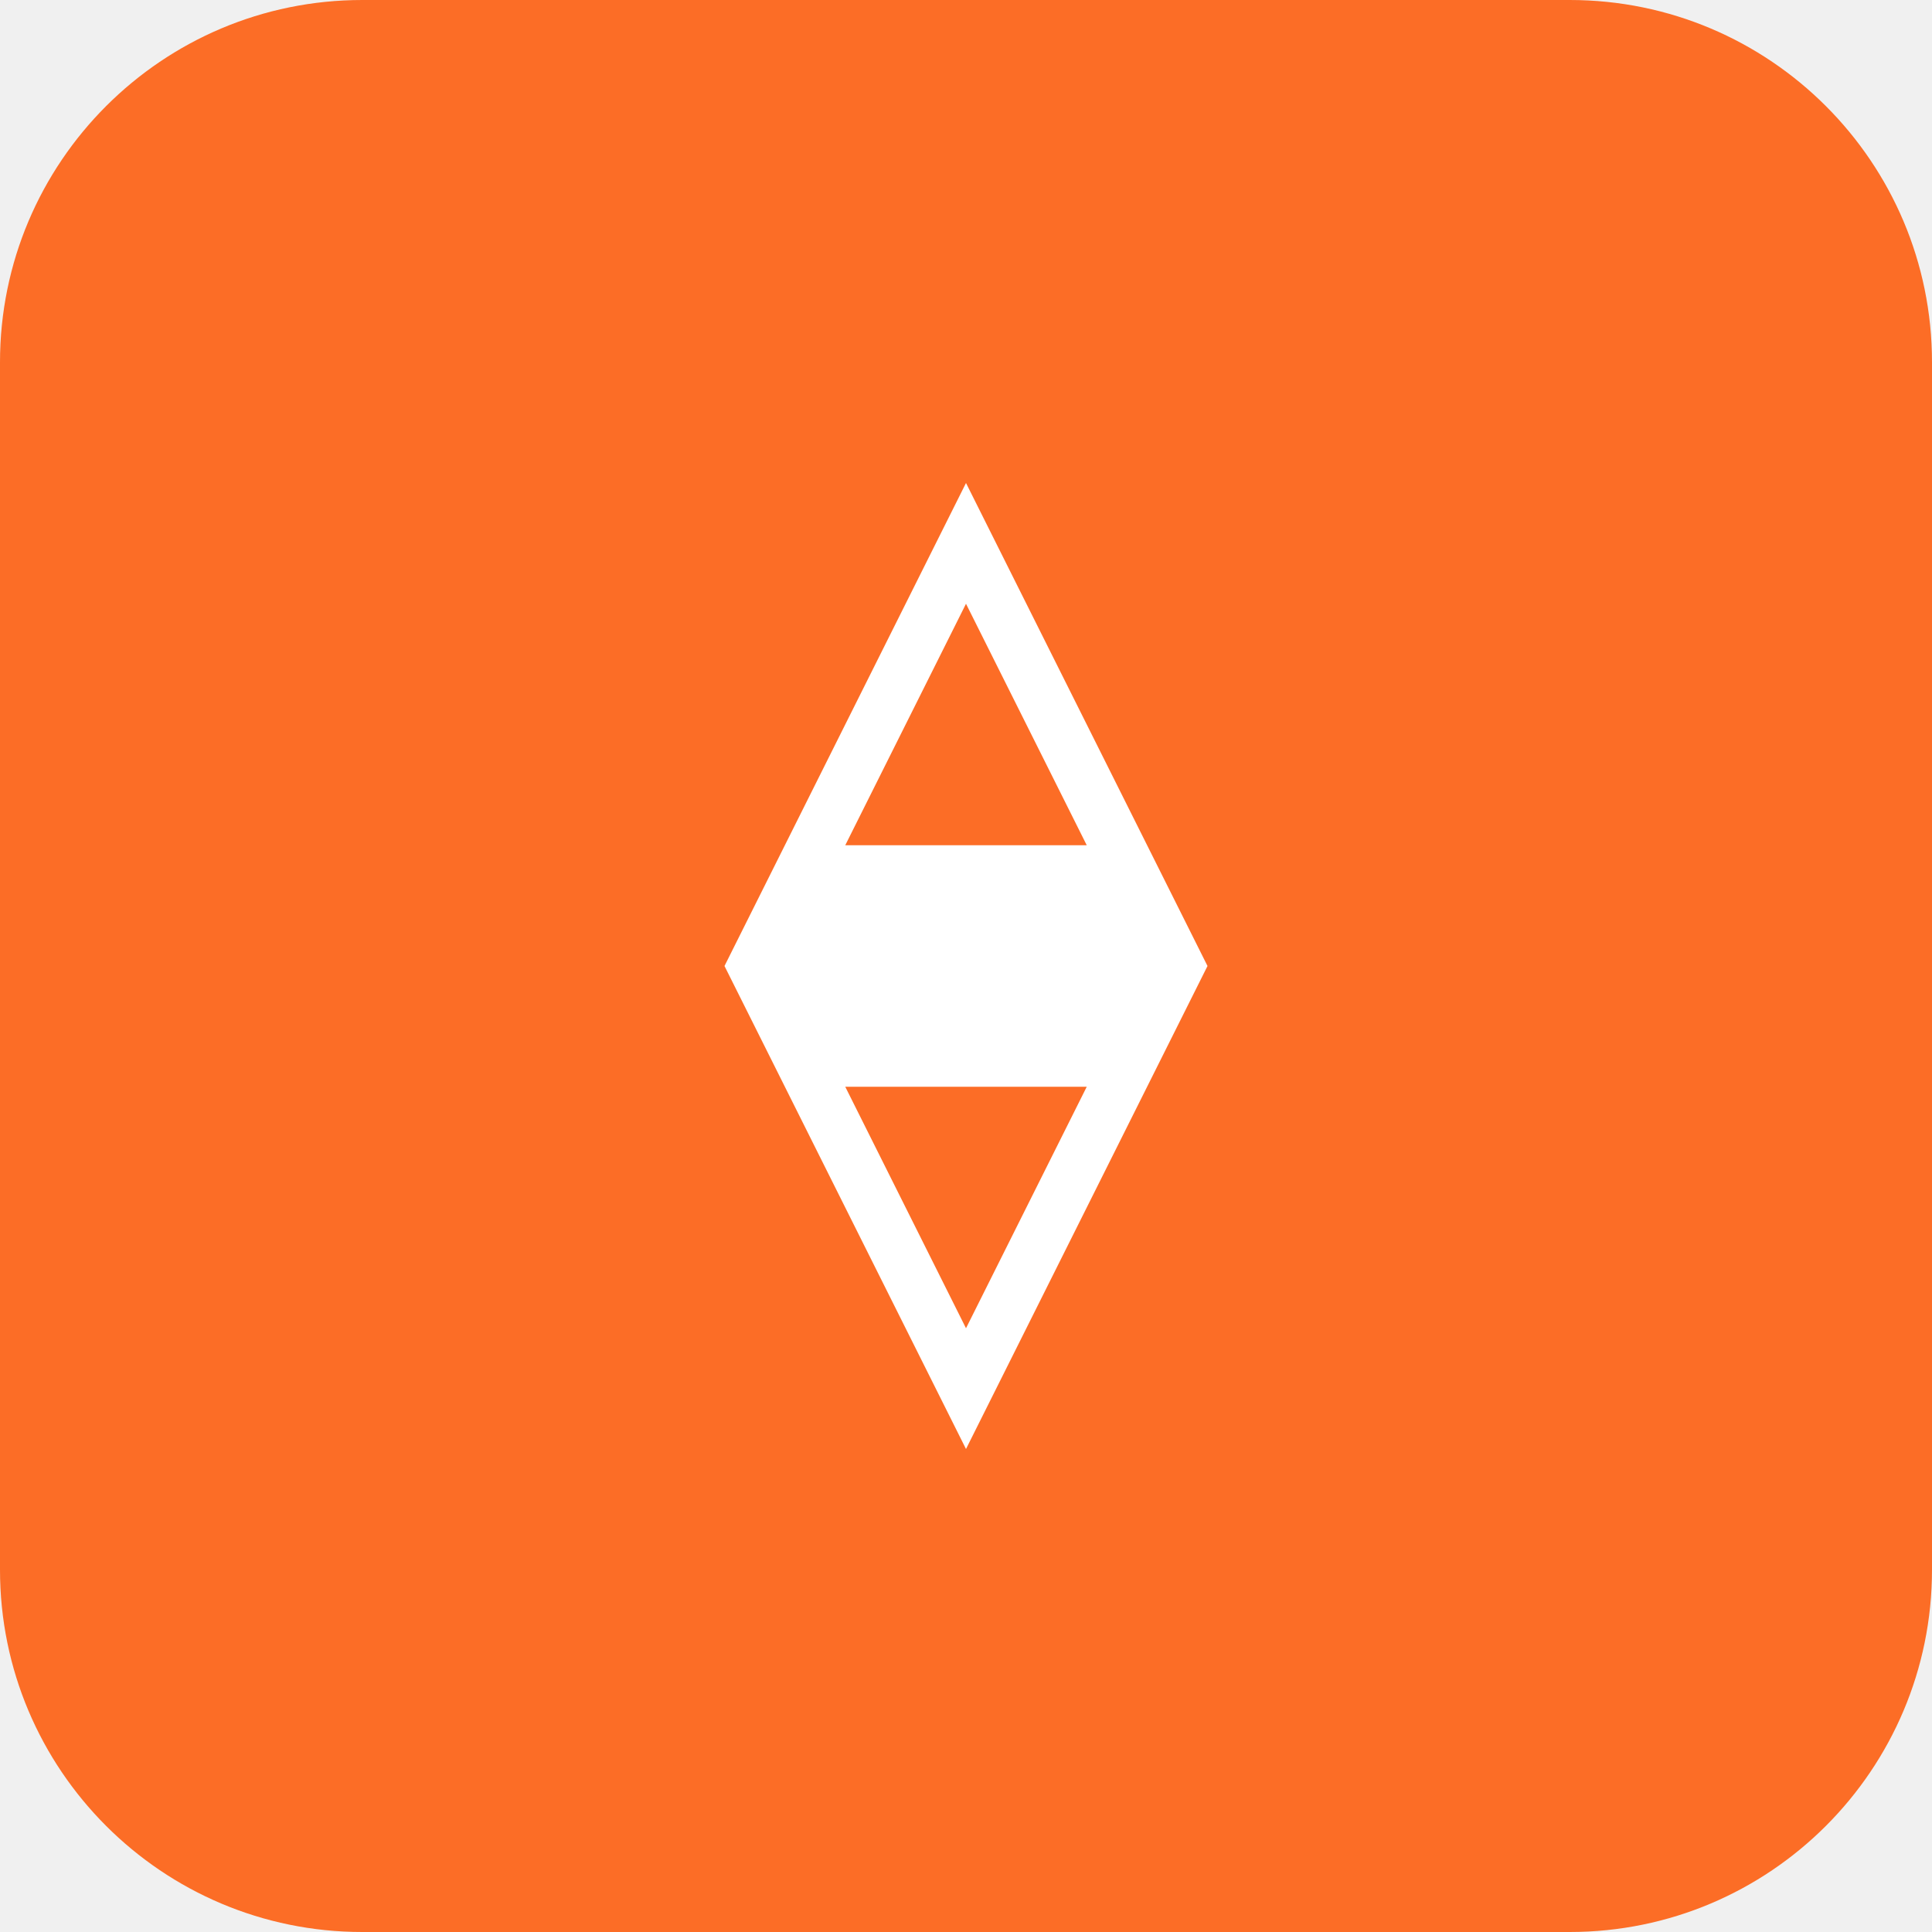
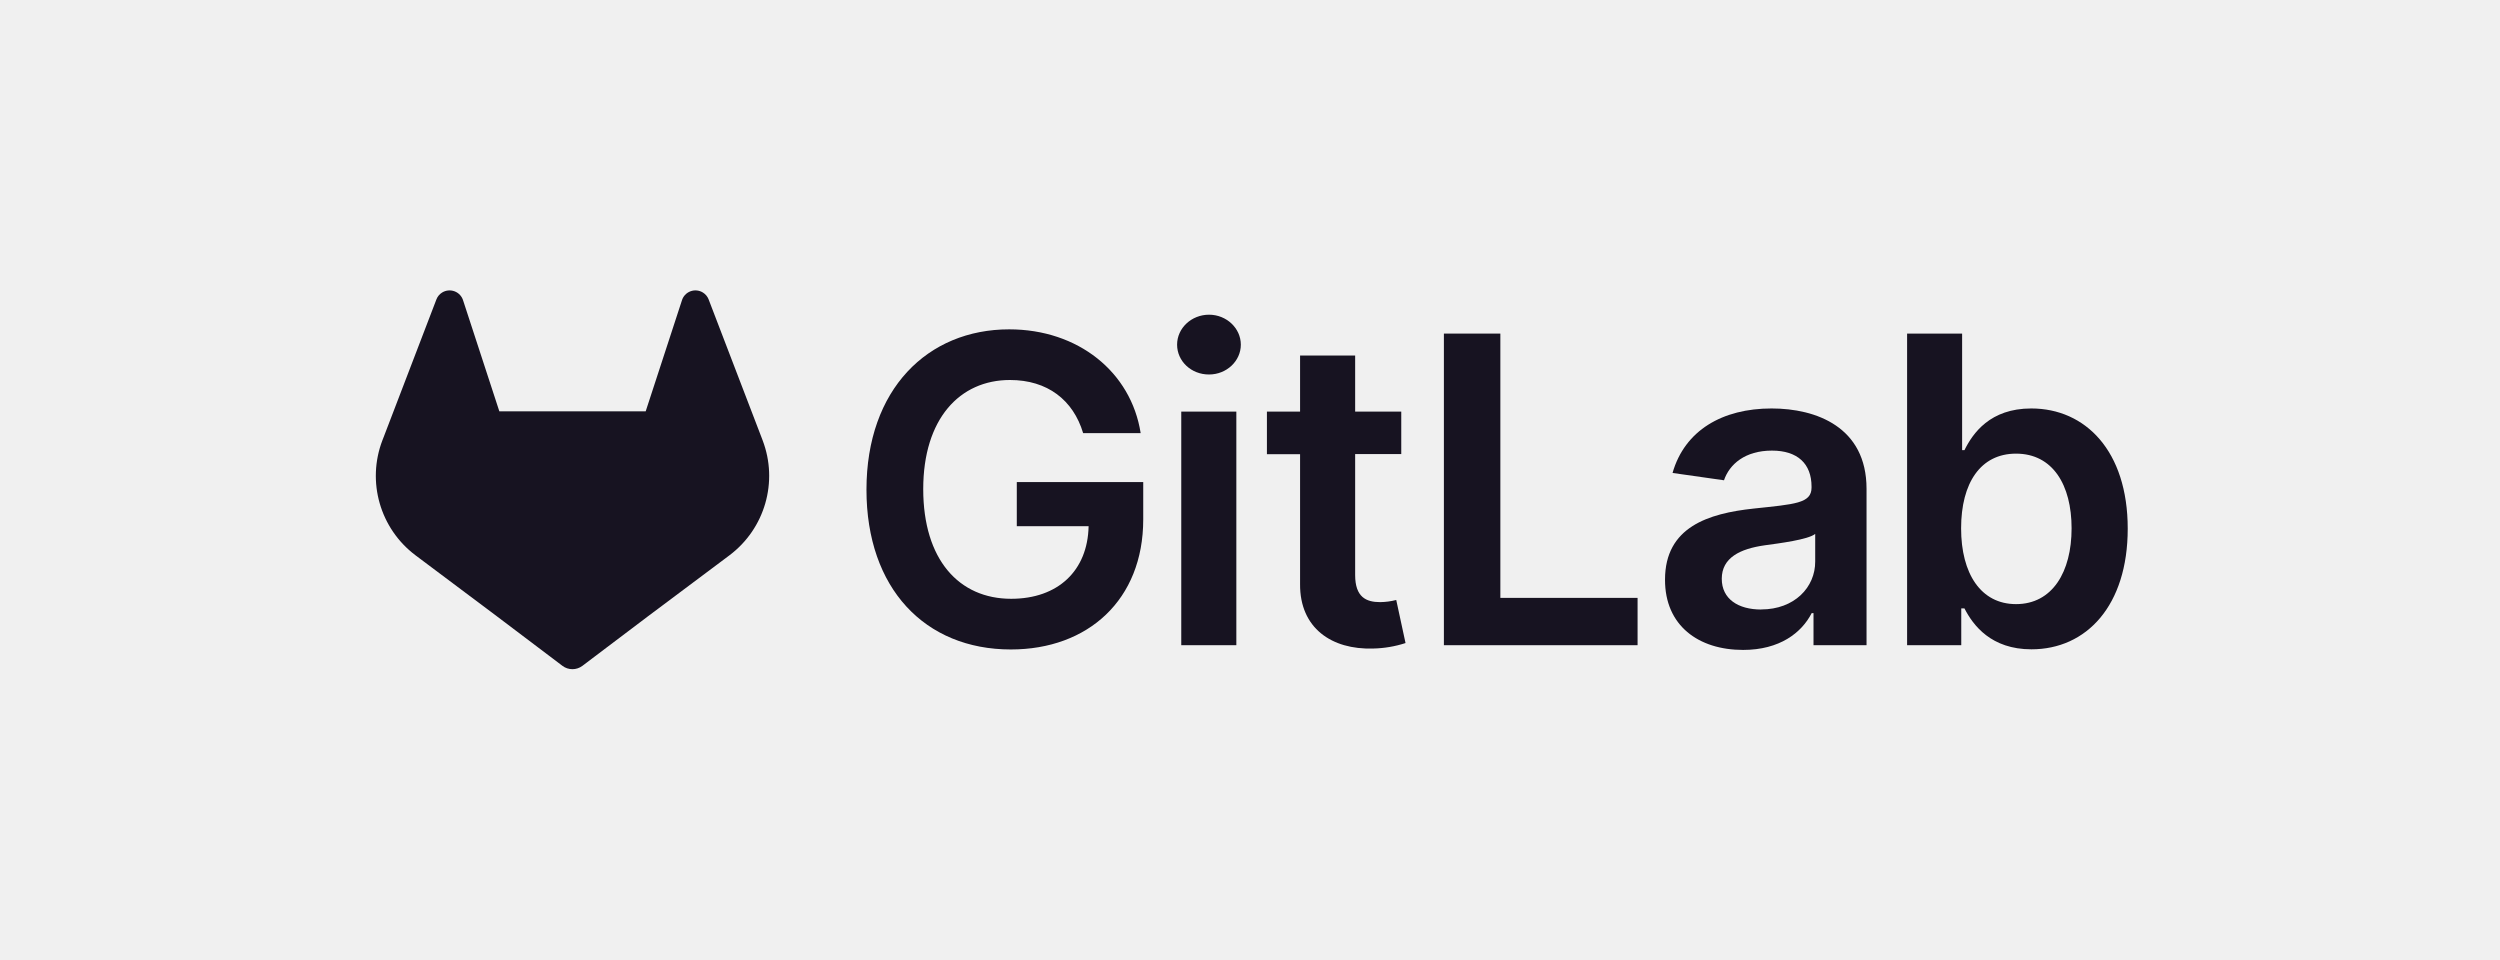
- <svg xmlns="http://www.w3.org/2000/svg" width="64px" height="64px" viewBox="0 0 64 64" version="1.1">
-   <g stroke="none" stroke-width="1" fill="none" fill-rule="evenodd">
-     <rect fill="#FC6D26" x="0" y="0" width="64" height="64" rx="12" />
-     <path d="M32,16 L40,32 L32,48 L24,32 L32,16 Z M32,20 L28,28 L36,28 L32,20 Z M32,44 L36,36 L28,36 L32,44 Z" fill="#FFFFFF" />
+ <svg xmlns="http://www.w3.org/2000/svg" viewBox="0 0 990 380">
+   <defs>
+     <style>.cls-1{fill:#171321;}</style>
+   </defs>
+   <g id="LOGO">
+     <path class="cls-1" d="M302,174.37l-.21-.56-21.2-55.3a5.5,5.5,0,0,0-2.18-2.63,5.6,5.6,0,0,0-8.41,3.2l-14.31,43.81H197.74l-14.31-43.81a5.61,5.61,0,0,0-8.41-3.2,5.5,5.5,0,0,0-2.18,2.63l-21.19,55.31-.22.55a39.36,39.36,0,0,0,13.06,45.49l.08.06.18.14L197,244.23l16,12.09,9.72,7.35a6.57,6.57,0,0,0,7.92,0l9.72-7.35,16-12.09,32.48-24.31.09-.07A39.36,39.36,0,0,0,302,174.37Z" />
+     <path class="cls-1" d="M428.92,171.51H451.7c-3.8-24.22-24.77-41.09-52.06-41.09-32.29,0-56.52,23.74-56.52,63.5,0,39.05,23.14,63.27,57.18,63.27,30.55,0,52.42-19.65,52.42-51.46V190.91H402.65v17.47h28.44c-.36,17.6-12.11,28.74-30.67,28.74-20.66,0-34.82-15.48-34.82-43.44,0-27.78,14.4-43.2,34.34-43.2C414.82,150.48,425,158.43,428.92,171.51Z" />
+     <path class="cls-1" d="M467.78,255.5h21.81V163H467.78Zm11-107.2c6.93,0,12.59-5.31,12.59-11.81s-5.66-11.87-12.59-11.87-12.65,5.3-12.65,11.87S471.75,148.3,478.74,148.3Z" />
+     <path class="cls-1" d="M554.9,163H536.64V140.78H514.83V163H501.7v16.87h13.13v51.46c-.12,17.41,12.54,26,28.92,25.49a44.29,44.29,0,0,0,12.84-2.17l-3.68-17.06a26.57,26.57,0,0,1-6.38.85c-5.49,0-9.89-1.93-9.89-10.73V179.82H554.9Z" />
+     <path class="cls-1" d="M571.78,255.5h76.7V236.76H594.14V132.1H571.78Z" />
+     <path class="cls-1" d="M690.26,257.37c14.52,0,23.19-6.81,27.17-14.58h.72V255.5h21V193.56c0-24.46-19.94-31.81-37.6-31.81-19.46,0-34.4,8.67-39.22,25.54l20.37,2.9c2.16-6.33,8.31-11.75,19-11.75,10.13,0,15.67,5.18,15.67,14.28v.36c0,6.26-6.57,6.57-22.9,8.31-17.95,1.93-35.12,7.29-35.12,28.14C659.29,247.73,672.6,257.37,690.26,257.37Zm7.17-16c-9.1,0-15.61-4.16-15.61-12.17,0-8.38,7.29-11.87,17-13.26,5.73-.78,17.18-2.23,20-4.51v10.9C718.88,232.6,710.56,241.34,697.43,241.34Z" />
+     <path class="cls-1" d="M755.21,255.5h21.45V240.92h1.26c3.44,6.75,10.61,16.21,26.52,16.21,21.81,0,38.14-17.3,38.14-47.78,0-30.85-16.81-47.6-38.2-47.6-16.33,0-23.14,9.82-26.46,16.51H777V132.1H755.21Zm21.39-46.27c0-18,7.71-29.59,21.75-29.59,14.52,0,22,12.35,22,29.59s-7.59,30-22,30C784.43,239.23,776.6,227.18,776.6,209.23Z" />
  </g>
</svg>
